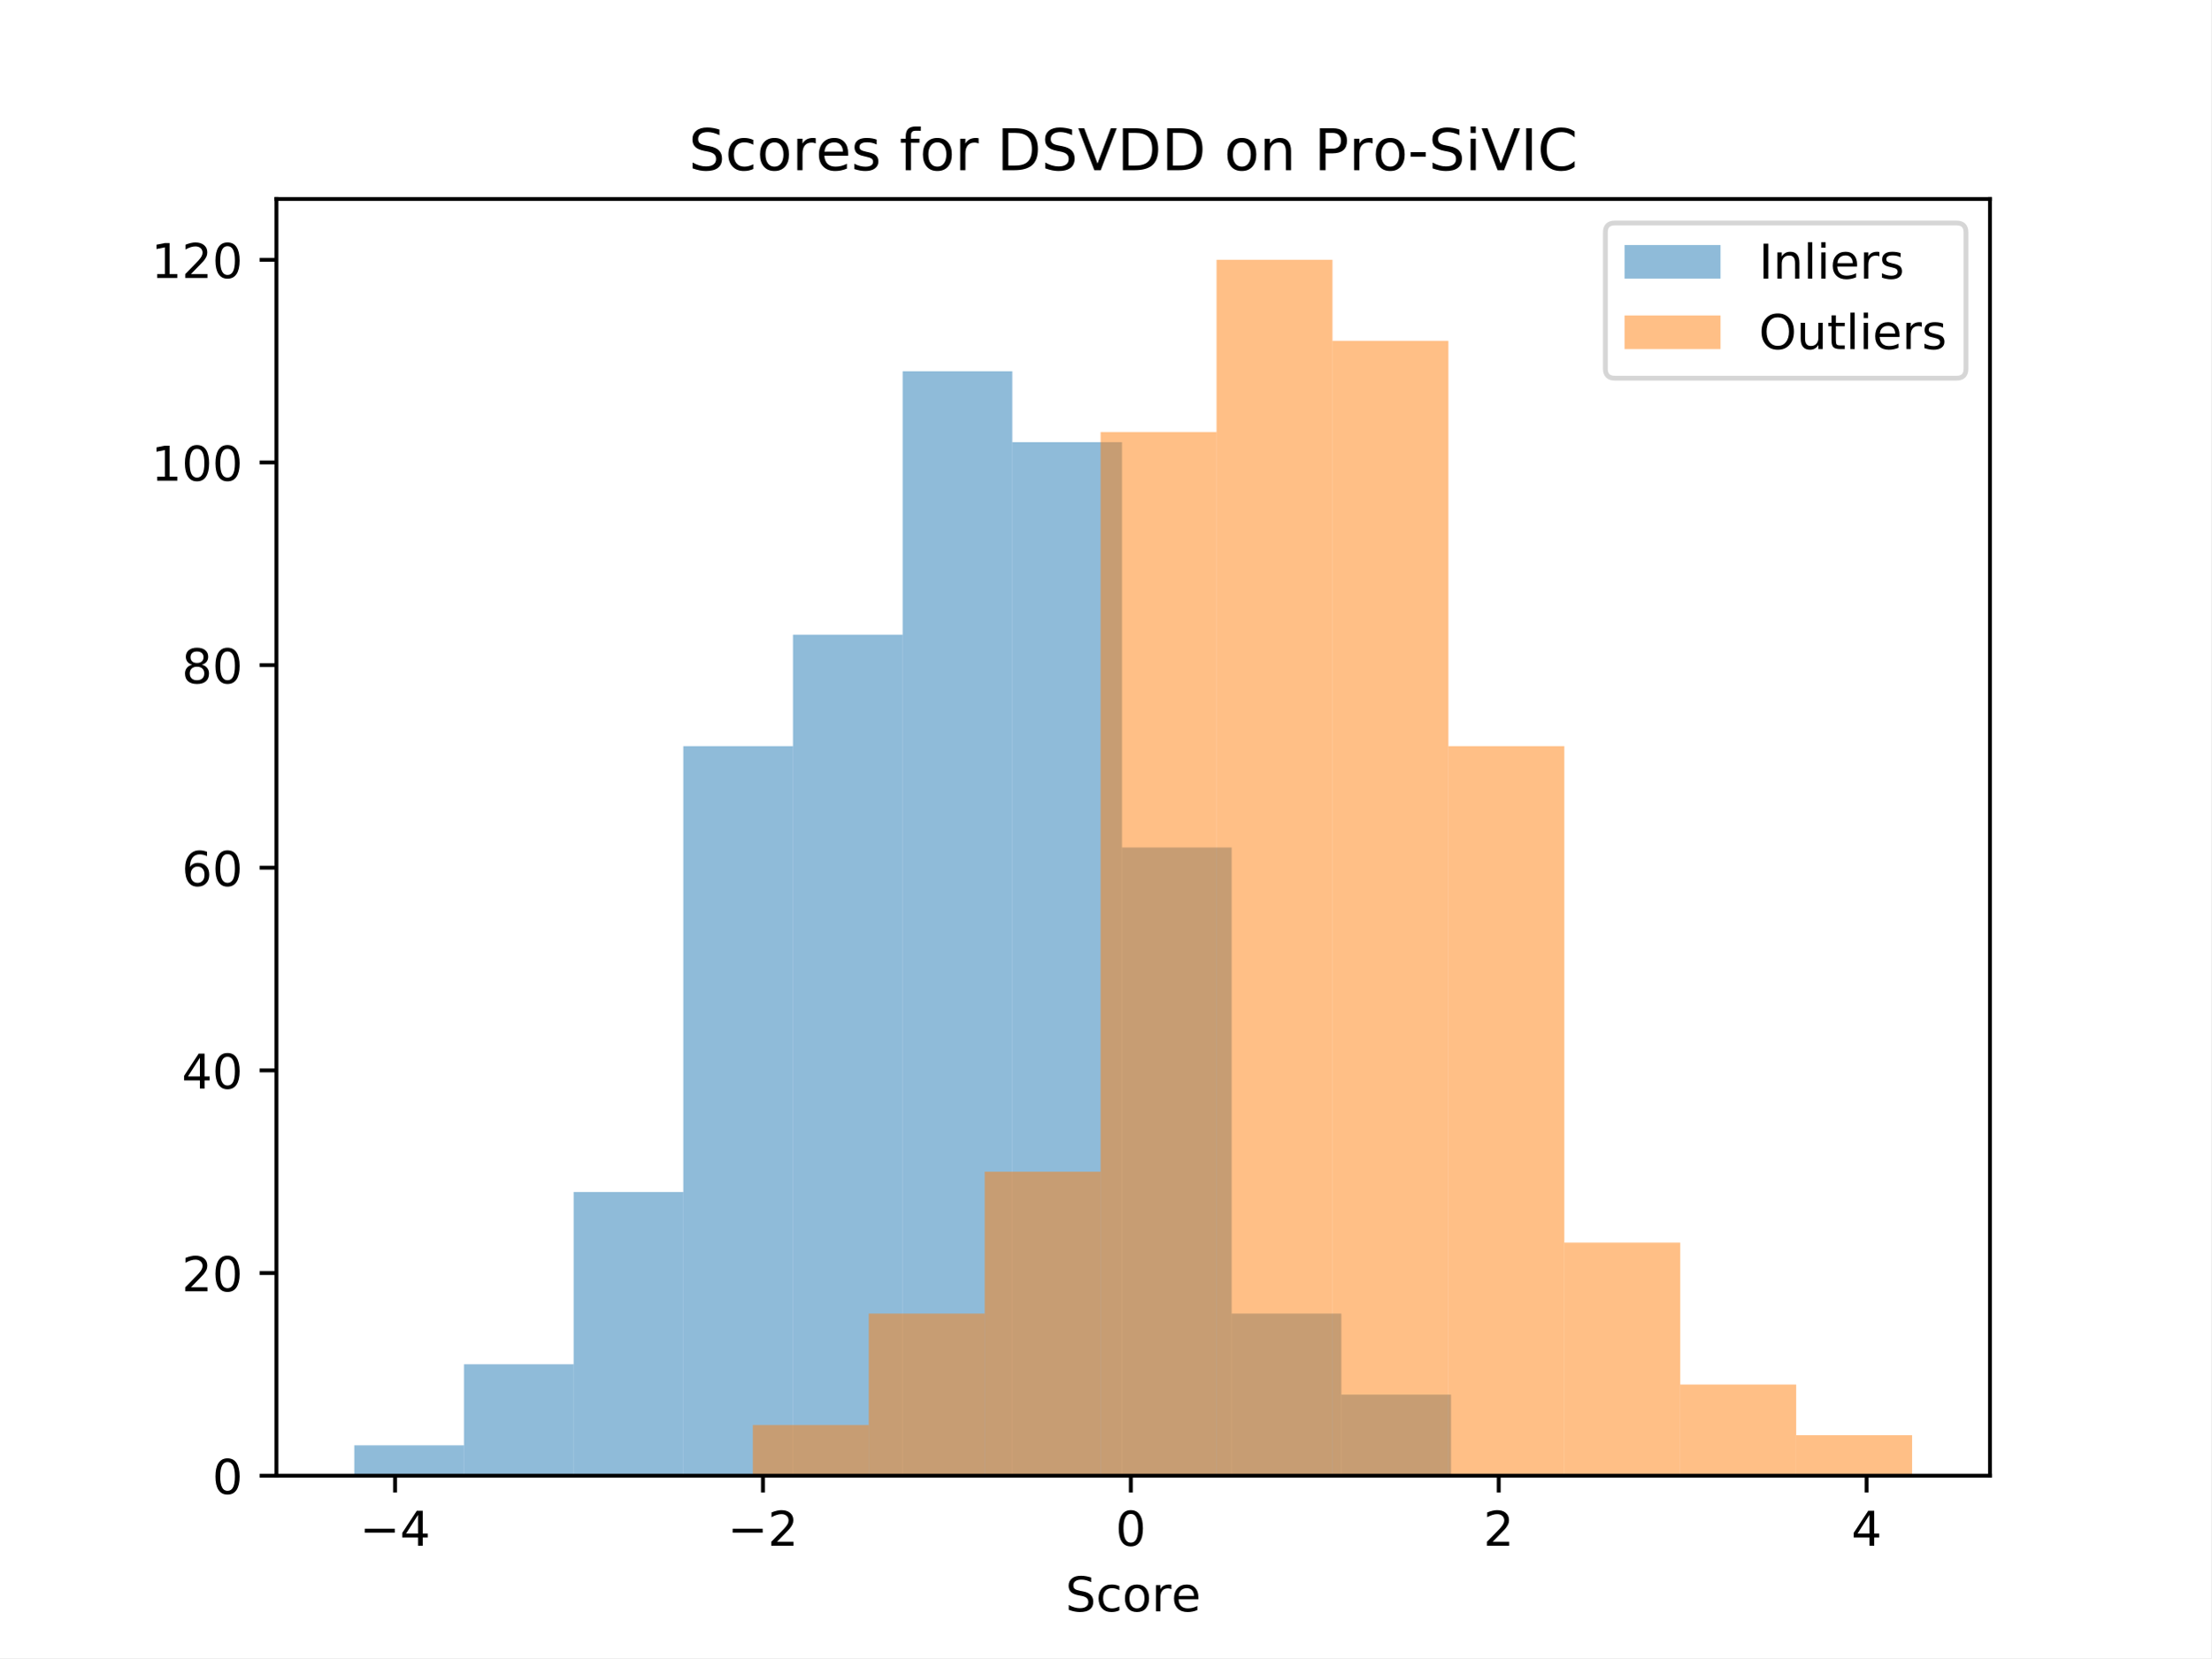
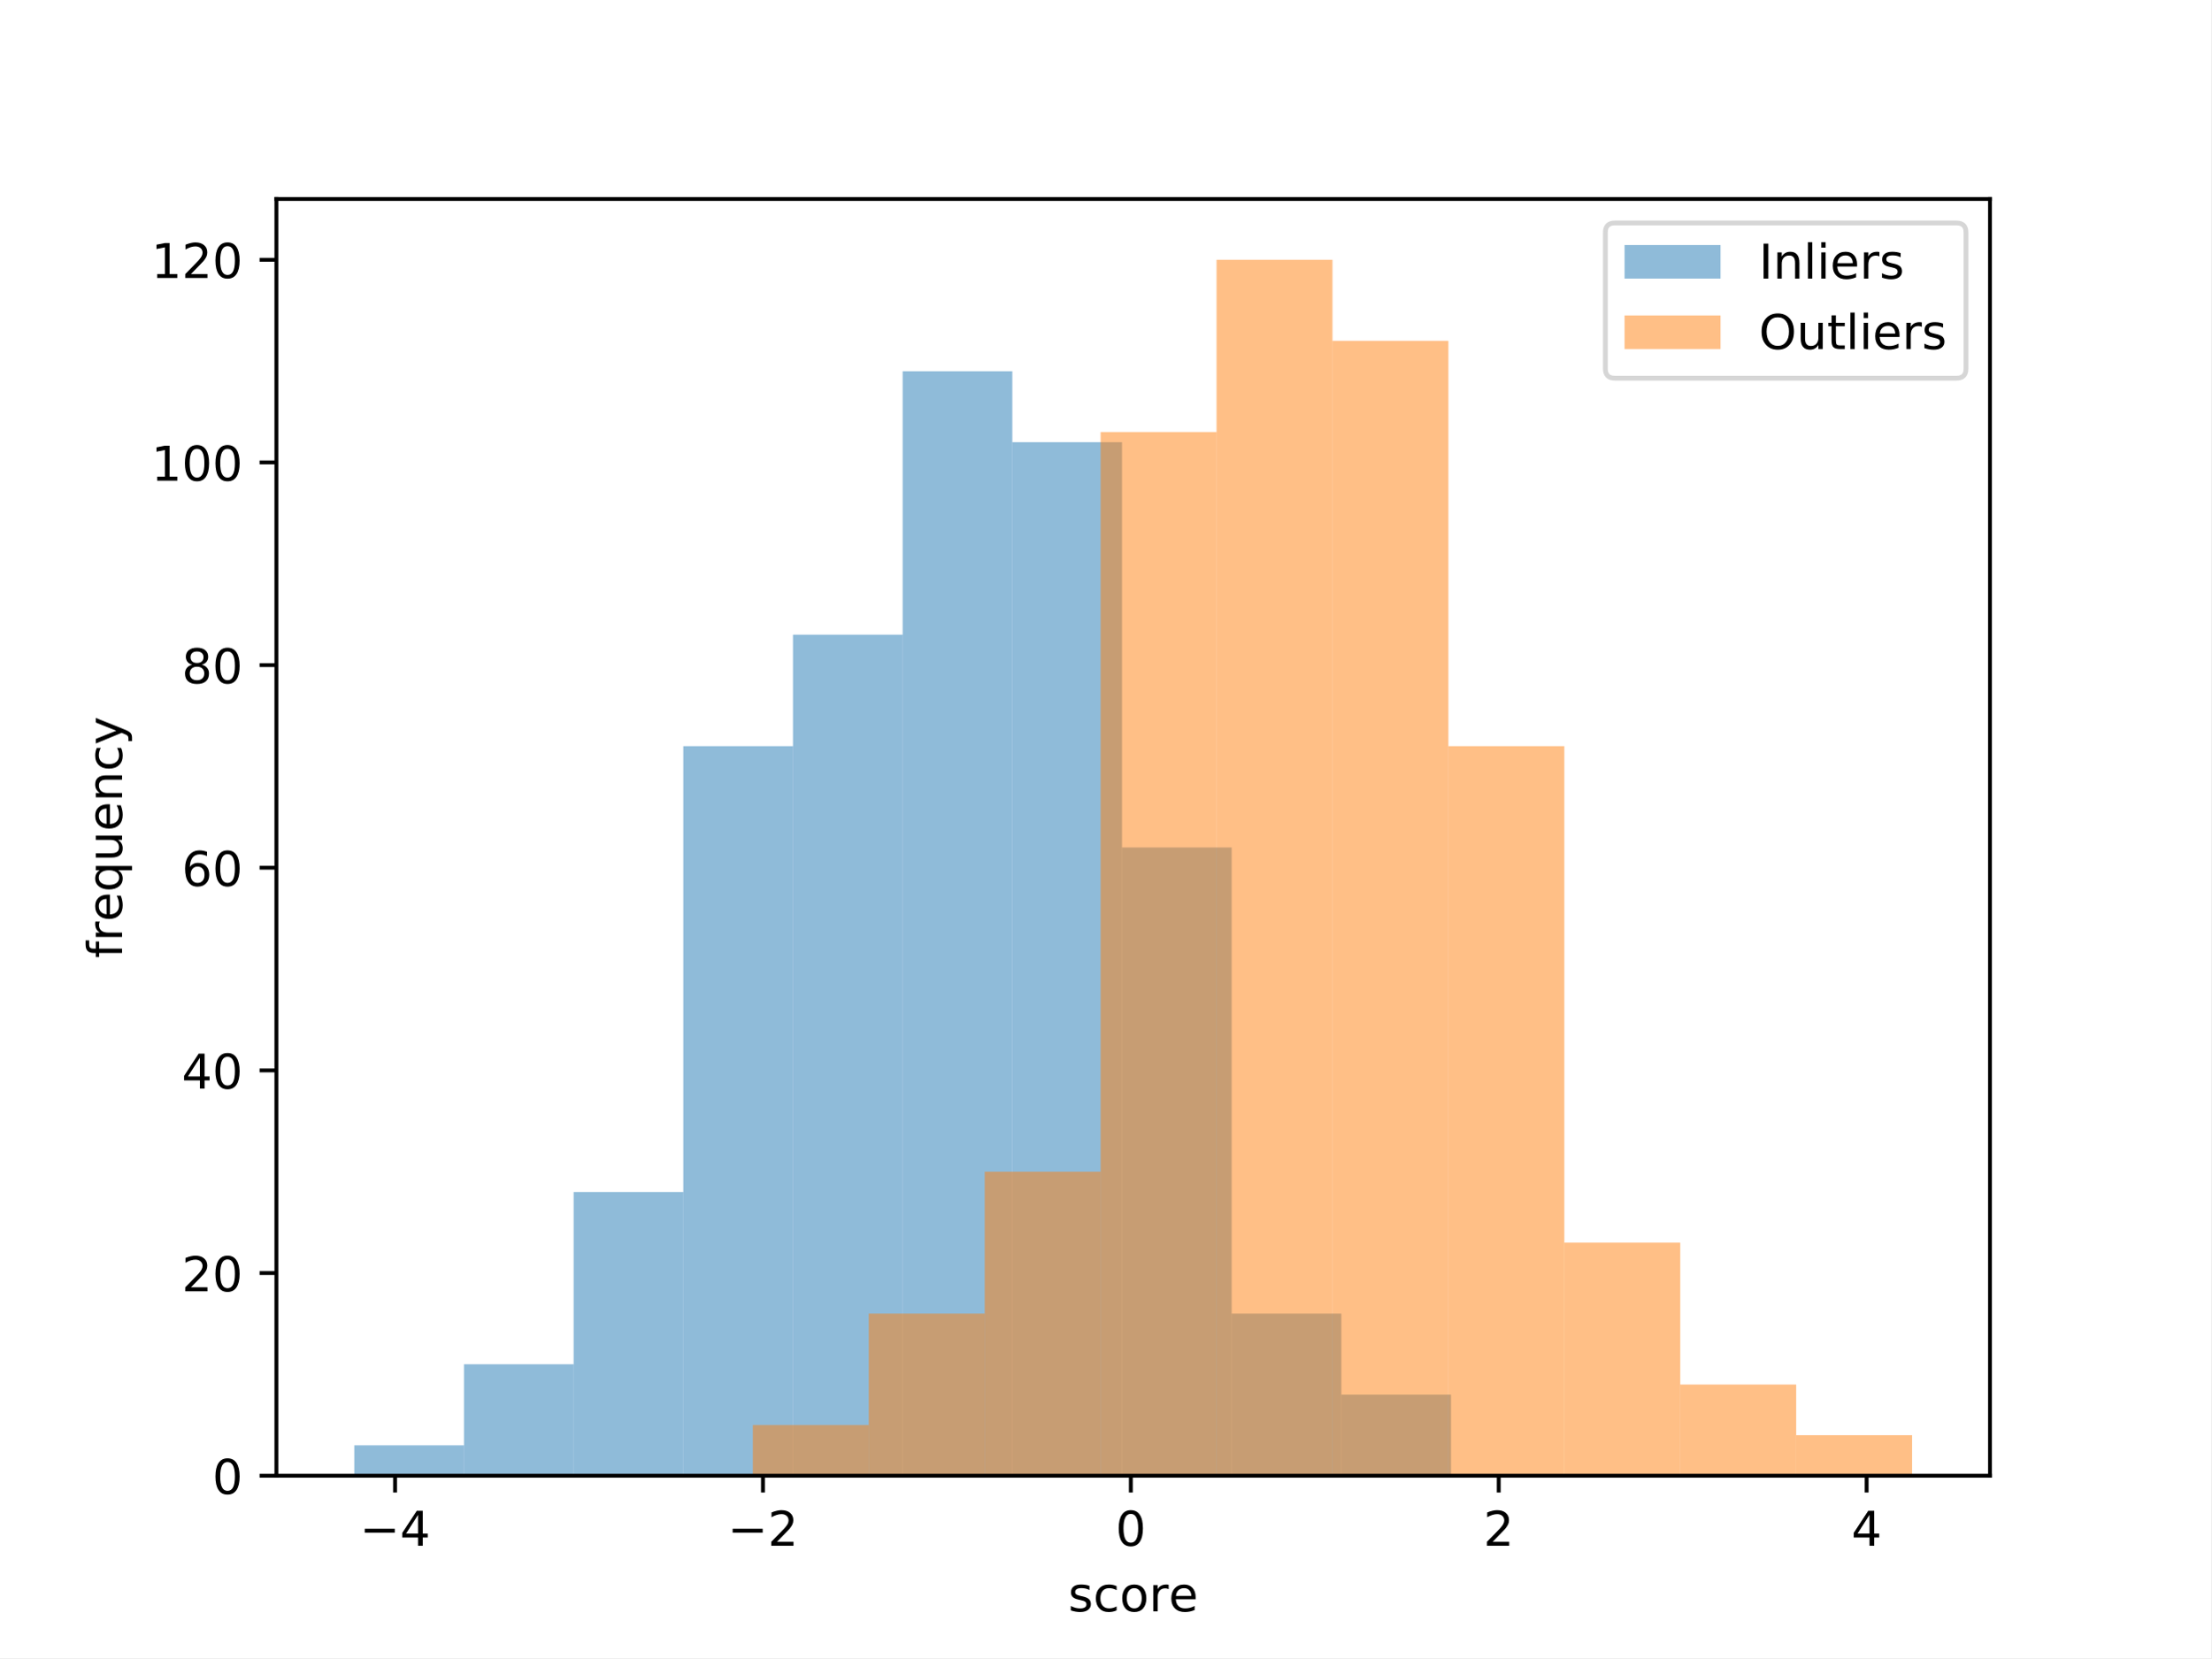
<svg xmlns="http://www.w3.org/2000/svg" xmlns:xlink="http://www.w3.org/1999/xlink" height="345.6pt" version="1.1" viewBox="0 0 460.8 345.6" width="460.8pt">
  <defs>
    <style type="text/css">
*{stroke-linecap:butt;stroke-linejoin:round;}
  </style>
  </defs>
  <g id="figure_1">
    <g id="patch_1">
      <path d="M 0 345.6  L 460.8 345.6  L 460.8 0  L 0 0  z " style="fill:#ffffff;" />
    </g>
    <g id="axes_1">
      <g id="patch_2">
        <path d="M 57.6 307.584  L 414.72 307.584  L 414.72 41.472  L 57.6 41.472  z " style="fill:#ffffff;" />
      </g>
      <g id="patch_3">
-         <path clip-path="url(#p54e4a50e4a)" d="M 73.833 307.584  L 96.689 307.584  L 96.689 301.248  L 73.833 301.248  z " style="fill:#1f77b4;opacity:0.5;" />
+         <path clip-path="url(#p3fad2bbccf)" d="M 73.833 307.584  L 96.689 307.584  L 96.689 301.248  L 73.833 301.248  z " style="fill:#1f77b4;opacity:0.5;" />
      </g>
      <g id="patch_4">
-         <path clip-path="url(#p54e4a50e4a)" d="M 96.689 307.584  L 119.545 307.584  L 119.545 284.352  L 96.689 284.352  z " style="fill:#1f77b4;opacity:0.5;" />
+         <path clip-path="url(#p3fad2bbccf)" d="M 96.689 307.584  L 119.545 307.584  L 119.545 284.352  L 96.689 284.352  z " style="fill:#1f77b4;opacity:0.5;" />
      </g>
      <g id="patch_5">
-         <path clip-path="url(#p54e4a50e4a)" d="M 119.545 307.584  L 142.402 307.584  L 142.402 248.448  L 119.545 248.448  z " style="fill:#1f77b4;opacity:0.5;" />
+         <path clip-path="url(#p3fad2bbccf)" d="M 119.545 307.584  L 142.402 307.584  L 142.402 248.448  L 119.545 248.448  z " style="fill:#1f77b4;opacity:0.5;" />
      </g>
      <g id="patch_6">
-         <path clip-path="url(#p54e4a50e4a)" d="M 142.402 307.584  L 165.258 307.584  L 165.258 155.52  L 142.402 155.52  z " style="fill:#1f77b4;opacity:0.5;" />
+         <path clip-path="url(#p3fad2bbccf)" d="M 142.402 307.584  L 165.258 307.584  L 165.258 155.52  L 142.402 155.52  z " style="fill:#1f77b4;opacity:0.5;" />
      </g>
      <g id="patch_7">
-         <path clip-path="url(#p54e4a50e4a)" d="M 165.258 307.584  L 188.114 307.584  L 188.114 132.288  L 165.258 132.288  z " style="fill:#1f77b4;opacity:0.5;" />
+         <path clip-path="url(#p3fad2bbccf)" d="M 165.258 307.584  L 188.114 307.584  L 188.114 132.288  L 165.258 132.288  z " style="fill:#1f77b4;opacity:0.5;" />
      </g>
      <g id="patch_8">
-         <path clip-path="url(#p54e4a50e4a)" d="M 188.114 307.584  L 210.97 307.584  L 210.97 77.376  L 188.114 77.376  z " style="fill:#1f77b4;opacity:0.5;" />
+         <path clip-path="url(#p3fad2bbccf)" d="M 188.114 307.584  L 210.97 307.584  L 210.97 77.376  L 188.114 77.376  z " style="fill:#1f77b4;opacity:0.5;" />
      </g>
      <g id="patch_9">
-         <path clip-path="url(#p54e4a50e4a)" d="M 210.97 307.584  L 233.827 307.584  L 233.827 92.16  L 210.97 92.16  z " style="fill:#1f77b4;opacity:0.5;" />
+         <path clip-path="url(#p3fad2bbccf)" d="M 210.97 307.584  L 233.827 307.584  L 233.827 92.16  L 210.97 92.16  z " style="fill:#1f77b4;opacity:0.5;" />
      </g>
      <g id="patch_10">
-         <path clip-path="url(#p54e4a50e4a)" d="M 233.827 307.584  L 256.683 307.584  L 256.683 176.64  L 233.827 176.64  z " style="fill:#1f77b4;opacity:0.5;" />
+         <path clip-path="url(#p3fad2bbccf)" d="M 233.827 307.584  L 256.683 307.584  L 256.683 176.64  L 233.827 176.64  z " style="fill:#1f77b4;opacity:0.5;" />
      </g>
      <g id="patch_11">
-         <path clip-path="url(#p54e4a50e4a)" d="M 256.683 307.584  L 279.539 307.584  L 279.539 273.792  L 256.683 273.792  z " style="fill:#1f77b4;opacity:0.5;" />
+         <path clip-path="url(#p3fad2bbccf)" d="M 256.683 307.584  L 279.539 307.584  L 279.539 273.792  L 256.683 273.792  z " style="fill:#1f77b4;opacity:0.5;" />
      </g>
      <g id="patch_12">
-         <path clip-path="url(#p54e4a50e4a)" d="M 279.539 307.584  L 302.396 307.584  L 302.396 290.688  L 279.539 290.688  z " style="fill:#1f77b4;opacity:0.5;" />
+         <path clip-path="url(#p3fad2bbccf)" d="M 279.539 307.584  L 302.396 307.584  L 302.396 290.688  L 279.539 290.688  z " style="fill:#1f77b4;opacity:0.5;" />
      </g>
      <g id="patch_13">
-         <path clip-path="url(#p54e4a50e4a)" d="M 156.892 307.584  L 181.051 307.584  L 181.051 297.024  L 156.892 297.024  z " style="fill:#ff7f0e;opacity:0.5;" />
+         <path clip-path="url(#p3fad2bbccf)" d="M 156.892 307.584  L 181.051 307.584  L 181.051 297.024  L 156.892 297.024  z " style="fill:#ff7f0e;opacity:0.5;" />
      </g>
      <g id="patch_14">
-         <path clip-path="url(#p54e4a50e4a)" d="M 181.051 307.584  L 205.211 307.584  L 205.211 273.792  L 181.051 273.792  z " style="fill:#ff7f0e;opacity:0.5;" />
+         <path clip-path="url(#p3fad2bbccf)" d="M 181.051 307.584  L 205.211 307.584  L 205.211 273.792  L 181.051 273.792  z " style="fill:#ff7f0e;opacity:0.5;" />
      </g>
      <g id="patch_15">
-         <path clip-path="url(#p54e4a50e4a)" d="M 205.211 307.584  L 229.371 307.584  L 229.371 244.224  L 205.211 244.224  z " style="fill:#ff7f0e;opacity:0.5;" />
+         <path clip-path="url(#p3fad2bbccf)" d="M 205.211 307.584  L 229.371 307.584  L 229.371 244.224  L 205.211 244.224  z " style="fill:#ff7f0e;opacity:0.5;" />
      </g>
      <g id="patch_16">
-         <path clip-path="url(#p54e4a50e4a)" d="M 229.371 307.584  L 253.53 307.584  L 253.53 90.048  L 229.371 90.048  z " style="fill:#ff7f0e;opacity:0.5;" />
+         <path clip-path="url(#p3fad2bbccf)" d="M 229.371 307.584  L 253.53 307.584  L 253.53 90.048  L 229.371 90.048  z " style="fill:#ff7f0e;opacity:0.5;" />
      </g>
      <g id="patch_17">
-         <path clip-path="url(#p54e4a50e4a)" d="M 253.53 307.584  L 277.69 307.584  L 277.69 54.144  L 253.53 54.144  z " style="fill:#ff7f0e;opacity:0.5;" />
+         <path clip-path="url(#p3fad2bbccf)" d="M 253.53 307.584  L 277.69 307.584  L 277.69 54.144  L 253.53 54.144  z " style="fill:#ff7f0e;opacity:0.5;" />
      </g>
      <g id="patch_18">
-         <path clip-path="url(#p54e4a50e4a)" d="M 277.69 307.584  L 301.849 307.584  L 301.849 71.04  L 277.69 71.04  z " style="fill:#ff7f0e;opacity:0.5;" />
+         <path clip-path="url(#p3fad2bbccf)" d="M 277.69 307.584  L 301.849 307.584  L 301.849 71.04  L 277.69 71.04  z " style="fill:#ff7f0e;opacity:0.5;" />
      </g>
      <g id="patch_19">
-         <path clip-path="url(#p54e4a50e4a)" d="M 301.849 307.584  L 326.009 307.584  L 326.009 155.52  L 301.849 155.52  z " style="fill:#ff7f0e;opacity:0.5;" />
+         <path clip-path="url(#p3fad2bbccf)" d="M 301.849 307.584  L 326.009 307.584  L 326.009 155.52  L 301.849 155.52  z " style="fill:#ff7f0e;opacity:0.5;" />
      </g>
      <g id="patch_20">
-         <path clip-path="url(#p54e4a50e4a)" d="M 326.009 307.584  L 350.168 307.584  L 350.168 259.008  L 326.009 259.008  z " style="fill:#ff7f0e;opacity:0.5;" />
+         <path clip-path="url(#p3fad2bbccf)" d="M 326.009 307.584  L 350.168 307.584  L 350.168 259.008  L 326.009 259.008  z " style="fill:#ff7f0e;opacity:0.5;" />
      </g>
      <g id="patch_21">
-         <path clip-path="url(#p54e4a50e4a)" d="M 350.168 307.584  L 374.328 307.584  L 374.328 288.576  L 350.168 288.576  z " style="fill:#ff7f0e;opacity:0.5;" />
+         <path clip-path="url(#p3fad2bbccf)" d="M 350.168 307.584  L 374.328 307.584  L 374.328 288.576  L 350.168 288.576  z " style="fill:#ff7f0e;opacity:0.5;" />
      </g>
      <g id="patch_22">
-         <path clip-path="url(#p54e4a50e4a)" d="M 374.328 307.584  L 398.487 307.584  L 398.487 299.136  L 374.328 299.136  z " style="fill:#ff7f0e;opacity:0.5;" />
+         <path clip-path="url(#p3fad2bbccf)" d="M 374.328 307.584  L 398.487 307.584  L 398.487 299.136  L 374.328 299.136  z " style="fill:#ff7f0e;opacity:0.5;" />
      </g>
      <g id="matplotlib.axis_1">
        <g id="xtick_1">
          <g id="line2d_1">
            <defs>
-               <path d="M 0 0  L 0 3.5  " id="m1f28d5bdba" style="stroke:#000000;stroke-width:0.8;" />
-             </defs>
-             <g>
-               <use style="stroke:#000000;stroke-width:0.8;" x="82.326" xlink:href="#m1f28d5bdba" y="307.584" />
+               <path d="M 0 0  L 0 3.5  " id="mda1d6df155" style="stroke:#000000;stroke-width:0.8;" />
+             </defs>
+             <g>
+               <use style="stroke:#000000;stroke-width:0.8;" x="82.326" xlink:href="#mda1d6df155" y="307.584" />
            </g>
          </g>
          <g id="text_1">
            <defs>
              <path d="M 10.594 35.5  L 73.188 35.5  L 73.188 27.203  L 10.594 27.203  z " id="DejaVuSans-2212" />
              <path d="M 37.797 64.312  L 12.891 25.391  L 37.797 25.391  z M 35.203 72.906  L 47.609 72.906  L 47.609 25.391  L 58.016 25.391  L 58.016 17.188  L 47.609 17.188  L 47.609 0  L 37.797 0  L 37.797 17.188  L 4.891 17.188  L 4.891 26.703  z " id="DejaVuSans-34" />
            </defs>
            <g transform="translate(74.95489 322.1824)scale(0.1 -0.1)">
              <use xlink:href="#DejaVuSans-2212" />
              <use x="83.789" xlink:href="#DejaVuSans-34" />
            </g>
          </g>
        </g>
        <g id="xtick_2">
          <g id="line2d_2">
            <g>
-               <use style="stroke:#000000;stroke-width:0.8;" x="158.997" xlink:href="#m1f28d5bdba" y="307.584" />
+               <use style="stroke:#000000;stroke-width:0.8;" x="158.997" xlink:href="#mda1d6df155" y="307.584" />
            </g>
          </g>
          <g id="text_2">
            <defs>
              <path d="M 19.188 8.297  L 53.609 8.297  L 53.609 0  L 7.328 0  L 7.328 8.297  Q 12.938 14.109 22.625 23.891  Q 32.328 33.688 34.812 36.531  Q 39.547 41.844 41.422 45.531  Q 43.312 49.219 43.312 52.781  Q 43.312 58.594 39.234 62.25  Q 35.156 65.922 28.609 65.922  Q 23.969 65.922 18.812 64.312  Q 13.672 62.703 7.812 59.422  L 7.812 69.391  Q 13.766 71.781 18.938 73  Q 24.125 74.219 28.422 74.219  Q 39.75 74.219 46.484 68.547  Q 53.219 62.891 53.219 53.422  Q 53.219 48.922 51.531 44.891  Q 49.859 40.875 45.406 35.406  Q 44.188 33.984 37.641 27.219  Q 31.109 20.453 19.188 8.297  z " id="DejaVuSans-32" />
            </defs>
            <g transform="translate(151.6262 322.1824)scale(0.1 -0.1)">
              <use xlink:href="#DejaVuSans-2212" />
              <use x="83.789" xlink:href="#DejaVuSans-32" />
            </g>
          </g>
        </g>
        <g id="xtick_3">
          <g id="line2d_3">
            <g>
-               <use style="stroke:#000000;stroke-width:0.8;" x="235.669" xlink:href="#m1f28d5bdba" y="307.584" />
+               <use style="stroke:#000000;stroke-width:0.8;" x="235.669" xlink:href="#mda1d6df155" y="307.584" />
            </g>
          </g>
          <g id="text_3">
            <defs>
              <path d="M 31.781 66.406  Q 24.172 66.406 20.328 58.906  Q 16.5 51.422 16.5 36.375  Q 16.5 21.391 20.328 13.891  Q 24.172 6.391 31.781 6.391  Q 39.453 6.391 43.281 13.891  Q 47.125 21.391 47.125 36.375  Q 47.125 51.422 43.281 58.906  Q 39.453 66.406 31.781 66.406  z M 31.781 74.219  Q 44.047 74.219 50.516 64.516  Q 56.984 54.828 56.984 36.375  Q 56.984 17.969 50.516 8.266  Q 44.047 -1.422 31.781 -1.422  Q 19.531 -1.422 13.062 8.266  Q 6.594 17.969 6.594 36.375  Q 6.594 54.828 13.062 64.516  Q 19.531 74.219 31.781 74.219  z " id="DejaVuSans-30" />
            </defs>
            <g transform="translate(232.4874 322.1824)scale(0.1 -0.1)">
              <use xlink:href="#DejaVuSans-30" />
            </g>
          </g>
        </g>
        <g id="xtick_4">
          <g id="line2d_4">
            <g>
-               <use style="stroke:#000000;stroke-width:0.8;" x="312.34" xlink:href="#m1f28d5bdba" y="307.584" />
+               <use style="stroke:#000000;stroke-width:0.8;" x="312.34" xlink:href="#mda1d6df155" y="307.584" />
            </g>
          </g>
          <g id="text_4">
            <g transform="translate(309.1588 322.1824)scale(0.1 -0.1)">
              <use xlink:href="#DejaVuSans-32" />
            </g>
          </g>
        </g>
        <g id="xtick_5">
          <g id="line2d_5">
            <g>
-               <use style="stroke:#000000;stroke-width:0.8;" x="389.011" xlink:href="#m1f28d5bdba" y="307.584" />
+               <use style="stroke:#000000;stroke-width:0.8;" x="389.011" xlink:href="#mda1d6df155" y="307.584" />
            </g>
          </g>
          <g id="text_5">
            <g transform="translate(385.8301 322.1824)scale(0.1 -0.1)">
              <use xlink:href="#DejaVuSans-34" />
            </g>
          </g>
        </g>
        <g id="text_6">
          <defs>
-             <path d="M 53.516 70.516  L 53.516 60.891  Q 47.906 63.578 42.922 64.891  Q 37.938 66.219 33.297 66.219  Q 25.25 66.219 20.875 63.094  Q 16.5 59.969 16.5 54.203  Q 16.5 49.359 19.406 46.891  Q 22.312 44.438 30.422 42.922  L 36.375 41.703  Q 47.406 39.594 52.656 34.297  Q 57.906 29 57.906 20.125  Q 57.906 9.516 50.797 4.047  Q 43.703 -1.422 29.984 -1.422  Q 24.812 -1.422 18.969 -0.25  Q 13.141 0.922 6.891 3.219  L 6.891 13.375  Q 12.891 10.016 18.656 8.297  Q 24.422 6.594 29.984 6.594  Q 38.422 6.594 43.016 9.906  Q 47.609 13.234 47.609 19.391  Q 47.609 24.75 44.312 27.781  Q 41.016 30.812 33.5 32.328  L 27.484 33.5  Q 16.453 35.688 11.516 40.375  Q 6.594 45.062 6.594 53.422  Q 6.594 63.094 13.406 68.656  Q 20.219 74.219 32.172 74.219  Q 37.312 74.219 42.625 73.281  Q 47.953 72.359 53.516 70.516  z " id="DejaVuSans-53" />
+             <path d="M 44.281 53.078  L 44.281 44.578  Q 40.484 46.531 36.375 47.5  Q 32.281 48.484 27.875 48.484  Q 21.188 48.484 17.844 46.438  Q 14.5 44.391 14.5 40.281  Q 14.5 37.156 16.891 35.375  Q 19.281 33.594 26.516 31.984  L 29.594 31.297  Q 39.156 29.25 43.188 25.516  Q 47.219 21.781 47.219 15.094  Q 47.219 7.469 41.188 3.016  Q 35.156 -1.422 24.609 -1.422  Q 20.219 -1.422 15.453 -0.562  Q 10.688 0.297 5.422 2  L 5.422 11.281  Q 10.406 8.688 15.234 7.391  Q 20.062 6.109 24.812 6.109  Q 31.156 6.109 34.562 8.281  Q 37.984 10.453 37.984 14.406  Q 37.984 18.062 35.516 20.016  Q 33.062 21.969 24.703 23.781  L 21.578 24.516  Q 13.234 26.266 9.516 29.906  Q 5.812 33.547 5.812 39.891  Q 5.812 47.609 11.281 51.797  Q 16.75 56 26.812 56  Q 31.781 56 36.172 55.266  Q 40.578 54.547 44.281 53.078  z " id="DejaVuSans-73" />
            <path d="M 48.781 52.594  L 48.781 44.188  Q 44.969 46.297 41.141 47.344  Q 37.312 48.391 33.406 48.391  Q 24.656 48.391 19.812 42.844  Q 14.984 37.312 14.984 27.297  Q 14.984 17.281 19.812 11.734  Q 24.656 6.203 33.406 6.203  Q 37.312 6.203 41.141 7.25  Q 44.969 8.297 48.781 10.406  L 48.781 2.094  Q 45.016 0.344 40.984 -0.531  Q 36.969 -1.422 32.422 -1.422  Q 20.062 -1.422 12.781 6.344  Q 5.516 14.109 5.516 27.297  Q 5.516 40.672 12.859 48.328  Q 20.219 56 33.016 56  Q 37.156 56 41.109 55.141  Q 45.062 54.297 48.781 52.594  z " id="DejaVuSans-63" />
            <path d="M 30.609 48.391  Q 23.391 48.391 19.188 42.75  Q 14.984 37.109 14.984 27.297  Q 14.984 17.484 19.156 11.844  Q 23.344 6.203 30.609 6.203  Q 37.797 6.203 41.984 11.859  Q 46.188 17.531 46.188 27.297  Q 46.188 37.016 41.984 42.703  Q 37.797 48.391 30.609 48.391  z M 30.609 56  Q 42.328 56 49.016 48.375  Q 55.719 40.766 55.719 27.297  Q 55.719 13.875 49.016 6.219  Q 42.328 -1.422 30.609 -1.422  Q 18.844 -1.422 12.172 6.219  Q 5.516 13.875 5.516 27.297  Q 5.516 40.766 12.172 48.375  Q 18.844 56 30.609 56  z " id="DejaVuSans-6f" />
            <path d="M 41.109 46.297  Q 39.594 47.172 37.812 47.578  Q 36.031 48 33.891 48  Q 26.266 48 22.188 43.047  Q 18.109 38.094 18.109 28.812  L 18.109 0  L 9.078 0  L 9.078 54.688  L 18.109 54.688  L 18.109 46.188  Q 20.953 51.172 25.484 53.578  Q 30.031 56 36.531 56  Q 37.453 56 38.578 55.875  Q 39.703 55.766 41.062 55.516  z " id="DejaVuSans-72" />
            <path d="M 56.203 29.594  L 56.203 25.203  L 14.891 25.203  Q 15.484 15.922 20.484 11.062  Q 25.484 6.203 34.422 6.203  Q 39.594 6.203 44.453 7.469  Q 49.312 8.734 54.109 11.281  L 54.109 2.781  Q 49.266 0.734 44.188 -0.344  Q 39.109 -1.422 33.891 -1.422  Q 20.797 -1.422 13.156 6.188  Q 5.516 13.812 5.516 26.812  Q 5.516 40.234 12.766 48.109  Q 20.016 56 32.328 56  Q 43.359 56 49.781 48.891  Q 56.203 41.797 56.203 29.594  z M 47.219 32.234  Q 47.125 39.594 43.094 43.984  Q 39.062 48.391 32.422 48.391  Q 24.906 48.391 20.391 44.141  Q 15.875 39.891 15.188 32.172  z " id="DejaVuSans-65" />
          </defs>
-           <g transform="translate(222.0467 335.8606)scale(0.1 -0.1)">
-             <use xlink:href="#DejaVuSans-53" />
-             <use x="63.477" xlink:href="#DejaVuSans-63" />
-             <use x="118.457" xlink:href="#DejaVuSans-6f" />
-             <use x="179.639" xlink:href="#DejaVuSans-72" />
-             <use x="220.721" xlink:href="#DejaVuSans-65" />
+           <g transform="translate(222.6163 335.8606)scale(0.1 -0.1)">
+             <use xlink:href="#DejaVuSans-73" />
+             <use x="52.1" xlink:href="#DejaVuSans-63" />
+             <use x="107.08" xlink:href="#DejaVuSans-6f" />
+             <use x="168.262" xlink:href="#DejaVuSans-72" />
+             <use x="209.344" xlink:href="#DejaVuSans-65" />
          </g>
        </g>
      </g>
      <g id="matplotlib.axis_2">
        <g id="ytick_1">
          <g id="line2d_6">
            <defs>
-               <path d="M 0 0  L -3.5 0  " id="m649b6d5573" style="stroke:#000000;stroke-width:0.8;" />
-             </defs>
-             <g>
-               <use style="stroke:#000000;stroke-width:0.8;" x="57.6" xlink:href="#m649b6d5573" y="307.584" />
+               <path d="M 0 0  L -3.5 0  " id="m3fa7730590" style="stroke:#000000;stroke-width:0.8;" />
+             </defs>
+             <g>
+               <use style="stroke:#000000;stroke-width:0.8;" x="57.6" xlink:href="#m3fa7730590" y="307.584" />
            </g>
          </g>
          <g id="text_7">
            <g transform="translate(44.2375 311.3832)scale(0.1 -0.1)">
              <use xlink:href="#DejaVuSans-30" />
            </g>
          </g>
        </g>
        <g id="ytick_2">
          <g id="line2d_7">
            <g>
-               <use style="stroke:#000000;stroke-width:0.8;" x="57.6" xlink:href="#m649b6d5573" y="265.344" />
+               <use style="stroke:#000000;stroke-width:0.8;" x="57.6" xlink:href="#m3fa7730590" y="265.344" />
            </g>
          </g>
          <g id="text_8">
            <g transform="translate(37.875 269.1432)scale(0.1 -0.1)">
              <use xlink:href="#DejaVuSans-32" />
              <use x="63.623" xlink:href="#DejaVuSans-30" />
            </g>
          </g>
        </g>
        <g id="ytick_3">
          <g id="line2d_8">
            <g>
-               <use style="stroke:#000000;stroke-width:0.8;" x="57.6" xlink:href="#m649b6d5573" y="223.104" />
+               <use style="stroke:#000000;stroke-width:0.8;" x="57.6" xlink:href="#m3fa7730590" y="223.104" />
            </g>
          </g>
          <g id="text_9">
            <g transform="translate(37.875 226.9032)scale(0.1 -0.1)">
              <use xlink:href="#DejaVuSans-34" />
              <use x="63.623" xlink:href="#DejaVuSans-30" />
            </g>
          </g>
        </g>
        <g id="ytick_4">
          <g id="line2d_9">
            <g>
-               <use style="stroke:#000000;stroke-width:0.8;" x="57.6" xlink:href="#m649b6d5573" y="180.864" />
+               <use style="stroke:#000000;stroke-width:0.8;" x="57.6" xlink:href="#m3fa7730590" y="180.864" />
            </g>
          </g>
          <g id="text_10">
            <defs>
              <path d="M 33.016 40.375  Q 26.375 40.375 22.484 35.828  Q 18.609 31.297 18.609 23.391  Q 18.609 15.531 22.484 10.953  Q 26.375 6.391 33.016 6.391  Q 39.656 6.391 43.531 10.953  Q 47.406 15.531 47.406 23.391  Q 47.406 31.297 43.531 35.828  Q 39.656 40.375 33.016 40.375  z M 52.594 71.297  L 52.594 62.312  Q 48.875 64.062 45.094 64.984  Q 41.312 65.922 37.594 65.922  Q 27.828 65.922 22.672 59.328  Q 17.531 52.734 16.797 39.406  Q 19.672 43.656 24.016 45.922  Q 28.375 48.188 33.594 48.188  Q 44.578 48.188 50.953 41.516  Q 57.328 34.859 57.328 23.391  Q 57.328 12.156 50.688 5.359  Q 44.047 -1.422 33.016 -1.422  Q 20.359 -1.422 13.672 8.266  Q 6.984 17.969 6.984 36.375  Q 6.984 53.656 15.188 63.938  Q 23.391 74.219 37.203 74.219  Q 40.922 74.219 44.703 73.484  Q 48.484 72.75 52.594 71.297  z " id="DejaVuSans-36" />
            </defs>
            <g transform="translate(37.875 184.6632)scale(0.1 -0.1)">
              <use xlink:href="#DejaVuSans-36" />
              <use x="63.623" xlink:href="#DejaVuSans-30" />
            </g>
          </g>
        </g>
        <g id="ytick_5">
          <g id="line2d_10">
            <g>
-               <use style="stroke:#000000;stroke-width:0.8;" x="57.6" xlink:href="#m649b6d5573" y="138.624" />
+               <use style="stroke:#000000;stroke-width:0.8;" x="57.6" xlink:href="#m3fa7730590" y="138.624" />
            </g>
          </g>
          <g id="text_11">
            <defs>
              <path d="M 31.781 34.625  Q 24.75 34.625 20.719 30.859  Q 16.703 27.094 16.703 20.516  Q 16.703 13.922 20.719 10.156  Q 24.75 6.391 31.781 6.391  Q 38.812 6.391 42.859 10.172  Q 46.922 13.969 46.922 20.516  Q 46.922 27.094 42.891 30.859  Q 38.875 34.625 31.781 34.625  z M 21.922 38.812  Q 15.578 40.375 12.031 44.719  Q 8.5 49.078 8.5 55.328  Q 8.5 64.062 14.719 69.141  Q 20.953 74.219 31.781 74.219  Q 42.672 74.219 48.875 69.141  Q 55.078 64.062 55.078 55.328  Q 55.078 49.078 51.531 44.719  Q 48 40.375 41.703 38.812  Q 48.828 37.156 52.797 32.312  Q 56.781 27.484 56.781 20.516  Q 56.781 9.906 50.312 4.234  Q 43.844 -1.422 31.781 -1.422  Q 19.734 -1.422 13.25 4.234  Q 6.781 9.906 6.781 20.516  Q 6.781 27.484 10.781 32.312  Q 14.797 37.156 21.922 38.812  z M 18.312 54.391  Q 18.312 48.734 21.844 45.562  Q 25.391 42.391 31.781 42.391  Q 38.141 42.391 41.719 45.562  Q 45.312 48.734 45.312 54.391  Q 45.312 60.062 41.719 63.234  Q 38.141 66.406 31.781 66.406  Q 25.391 66.406 21.844 63.234  Q 18.312 60.062 18.312 54.391  z " id="DejaVuSans-38" />
            </defs>
            <g transform="translate(37.875 142.4232)scale(0.1 -0.1)">
              <use xlink:href="#DejaVuSans-38" />
              <use x="63.623" xlink:href="#DejaVuSans-30" />
            </g>
          </g>
        </g>
        <g id="ytick_6">
          <g id="line2d_11">
            <g>
-               <use style="stroke:#000000;stroke-width:0.8;" x="57.6" xlink:href="#m649b6d5573" y="96.384" />
+               <use style="stroke:#000000;stroke-width:0.8;" x="57.6" xlink:href="#m3fa7730590" y="96.384" />
            </g>
          </g>
          <g id="text_12">
            <defs>
              <path d="M 12.406 8.297  L 28.516 8.297  L 28.516 63.922  L 10.984 60.406  L 10.984 69.391  L 28.422 72.906  L 38.281 72.906  L 38.281 8.297  L 54.391 8.297  L 54.391 0  L 12.406 0  z " id="DejaVuSans-31" />
            </defs>
            <g transform="translate(31.5125 100.1832)scale(0.1 -0.1)">
              <use xlink:href="#DejaVuSans-31" />
              <use x="63.623" xlink:href="#DejaVuSans-30" />
              <use x="127.246" xlink:href="#DejaVuSans-30" />
            </g>
          </g>
        </g>
        <g id="ytick_7">
          <g id="line2d_12">
            <g>
-               <use style="stroke:#000000;stroke-width:0.8;" x="57.6" xlink:href="#m649b6d5573" y="54.144" />
+               <use style="stroke:#000000;stroke-width:0.8;" x="57.6" xlink:href="#m3fa7730590" y="54.144" />
            </g>
          </g>
          <g id="text_13">
            <g transform="translate(31.5125 57.94322)scale(0.1 -0.1)">
              <use xlink:href="#DejaVuSans-31" />
              <use x="63.623" xlink:href="#DejaVuSans-32" />
              <use x="127.246" xlink:href="#DejaVuSans-30" />
            </g>
          </g>
        </g>
+         <g id="text_14">
+           <defs>
+             <path d="M 37.109 75.984  L 37.109 68.5  L 28.516 68.5  Q 23.688 68.5 21.797 66.547  Q 19.922 64.594 19.922 59.516  L 19.922 54.688  L 34.719 54.688  L 34.719 47.703  L 19.922 47.703  L 19.922 0  L 10.891 0  L 10.891 47.703  L 2.297 47.703  L 2.297 54.688  L 10.891 54.688  L 10.891 58.5  Q 10.891 67.625 15.141 71.797  Q 19.391 75.984 28.609 75.984  z " id="DejaVuSans-66" />
+             <path d="M 14.797 27.297  Q 14.797 17.391 18.875 11.75  Q 22.953 6.109 30.078 6.109  Q 37.203 6.109 41.297 11.75  Q 45.406 17.391 45.406 27.297  Q 45.406 37.203 41.297 42.844  Q 37.203 48.484 30.078 48.484  Q 22.953 48.484 18.875 42.844  Q 14.797 37.203 14.797 27.297  z M 45.406 8.203  Q 42.578 3.328 38.25 0.953  Q 33.938 -1.422 27.875 -1.422  Q 17.969 -1.422 11.734 6.484  Q 5.516 14.406 5.516 27.297  Q 5.516 40.188 11.734 48.094  Q 17.969 56 27.875 56  Q 33.938 56 38.25 53.625  Q 42.578 51.266 45.406 46.391  L 45.406 54.688  L 54.391 54.688  L 54.391 -20.797  L 45.406 -20.797  z " id="DejaVuSans-71" />
+             <path d="M 8.5 21.578  L 8.5 54.688  L 17.484 54.688  L 17.484 21.922  Q 17.484 14.156 20.5 10.266  Q 23.531 6.391 29.594 6.391  Q 36.859 6.391 41.078 11.031  Q 45.312 15.672 45.312 23.688  L 45.312 54.688  L 54.297 54.688  L 54.297 0  L 45.312 0  L 45.312 8.406  Q 42.047 3.422 37.719 1  Q 33.406 -1.422 27.688 -1.422  Q 18.266 -1.422 13.375 4.438  Q 8.5 10.297 8.5 21.578  z M 31.109 56  z " id="DejaVuSans-75" />
+             <path d="M 54.891 33.016  L 54.891 0  L 45.906 0  L 45.906 32.719  Q 45.906 40.484 42.875 44.328  Q 39.844 48.188 33.797 48.188  Q 26.516 48.188 22.312 43.547  Q 18.109 38.922 18.109 30.906  L 18.109 0  L 9.078 0  L 9.078 54.688  L 18.109 54.688  L 18.109 46.188  Q 21.344 51.125 25.703 53.562  Q 30.078 56 35.797 56  Q 45.219 56 50.047 50.172  Q 54.891 44.344 54.891 33.016  z " id="DejaVuSans-6e" />
+             <path d="M 32.172 -5.078  Q 28.375 -14.844 24.75 -17.812  Q 21.141 -20.797 15.094 -20.797  L 7.906 -20.797  L 7.906 -13.281  L 13.188 -13.281  Q 16.891 -13.281 18.938 -11.516  Q 21 -9.766 23.484 -3.219  L 25.094 0.875  L 2.984 54.688  L 12.5 54.688  L 29.594 11.922  L 46.688 54.688  L 56.203 54.688  z " id="DejaVuSans-79" />
+           </defs>
+           <g transform="translate(25.43281 199.7155)rotate(-90)scale(0.1 -0.1)">
+             <use xlink:href="#DejaVuSans-66" />
+             <use x="35.205" xlink:href="#DejaVuSans-72" />
+             <use x="76.287" xlink:href="#DejaVuSans-65" />
+             <use x="137.811" xlink:href="#DejaVuSans-71" />
+             <use x="201.287" xlink:href="#DejaVuSans-75" />
+             <use x="264.666" xlink:href="#DejaVuSans-65" />
+             <use x="326.189" xlink:href="#DejaVuSans-6e" />
+             <use x="389.568" xlink:href="#DejaVuSans-63" />
+             <use x="444.549" xlink:href="#DejaVuSans-79" />
+           </g>
+         </g>
      </g>
      <g id="patch_23">
        <path d="M 57.6 307.584  L 57.6 41.472  " style="fill:none;stroke:#000000;stroke-linecap:square;stroke-linejoin:miter;stroke-width:0.8;" />
      </g>
      <g id="patch_24">
        <path d="M 414.72 307.584  L 414.72 41.472  " style="fill:none;stroke:#000000;stroke-linecap:square;stroke-linejoin:miter;stroke-width:0.8;" />
      </g>
      <g id="patch_25">
        <path d="M 57.6 307.584  L 414.72 307.584  " style="fill:none;stroke:#000000;stroke-linecap:square;stroke-linejoin:miter;stroke-width:0.8;" />
      </g>
      <g id="patch_26">
        <path d="M 57.6 41.472  L 414.72 41.472  " style="fill:none;stroke:#000000;stroke-linecap:square;stroke-linejoin:miter;stroke-width:0.8;" />
-       </g>
-       <g id="text_14">
-         <defs>
-           <path d="M 44.281 53.078  L 44.281 44.578  Q 40.484 46.531 36.375 47.5  Q 32.281 48.484 27.875 48.484  Q 21.188 48.484 17.844 46.438  Q 14.5 44.391 14.5 40.281  Q 14.5 37.156 16.891 35.375  Q 19.281 33.594 26.516 31.984  L 29.594 31.297  Q 39.156 29.25 43.188 25.516  Q 47.219 21.781 47.219 15.094  Q 47.219 7.469 41.188 3.016  Q 35.156 -1.422 24.609 -1.422  Q 20.219 -1.422 15.453 -0.562  Q 10.688 0.297 5.422 2  L 5.422 11.281  Q 10.406 8.688 15.234 7.391  Q 20.062 6.109 24.812 6.109  Q 31.156 6.109 34.562 8.281  Q 37.984 10.453 37.984 14.406  Q 37.984 18.062 35.516 20.016  Q 33.062 21.969 24.703 23.781  L 21.578 24.516  Q 13.234 26.266 9.516 29.906  Q 5.812 33.547 5.812 39.891  Q 5.812 47.609 11.281 51.797  Q 16.75 56 26.812 56  Q 31.781 56 36.172 55.266  Q 40.578 54.547 44.281 53.078  z " id="DejaVuSans-73" />
-           <path id="DejaVuSans-20" />
-           <path d="M 37.109 75.984  L 37.109 68.5  L 28.516 68.5  Q 23.688 68.5 21.797 66.547  Q 19.922 64.594 19.922 59.516  L 19.922 54.688  L 34.719 54.688  L 34.719 47.703  L 19.922 47.703  L 19.922 0  L 10.891 0  L 10.891 47.703  L 2.297 47.703  L 2.297 54.688  L 10.891 54.688  L 10.891 58.5  Q 10.891 67.625 15.141 71.797  Q 19.391 75.984 28.609 75.984  z " id="DejaVuSans-66" />
-           <path d="M 19.672 64.797  L 19.672 8.109  L 31.594 8.109  Q 46.688 8.109 53.688 14.938  Q 60.688 21.781 60.688 36.531  Q 60.688 51.172 53.688 57.984  Q 46.688 64.797 31.594 64.797  z M 9.812 72.906  L 30.078 72.906  Q 51.266 72.906 61.172 64.094  Q 71.094 55.281 71.094 36.531  Q 71.094 17.672 61.125 8.828  Q 51.172 0 30.078 0  L 9.812 0  z " id="DejaVuSans-44" />
-           <path d="M 28.609 0  L 0.781 72.906  L 11.078 72.906  L 34.188 11.531  L 57.328 72.906  L 67.578 72.906  L 39.797 0  z " id="DejaVuSans-56" />
-           <path d="M 54.891 33.016  L 54.891 0  L 45.906 0  L 45.906 32.719  Q 45.906 40.484 42.875 44.328  Q 39.844 48.188 33.797 48.188  Q 26.516 48.188 22.312 43.547  Q 18.109 38.922 18.109 30.906  L 18.109 0  L 9.078 0  L 9.078 54.688  L 18.109 54.688  L 18.109 46.188  Q 21.344 51.125 25.703 53.562  Q 30.078 56 35.797 56  Q 45.219 56 50.047 50.172  Q 54.891 44.344 54.891 33.016  z " id="DejaVuSans-6e" />
-           <path d="M 19.672 64.797  L 19.672 37.406  L 32.078 37.406  Q 38.969 37.406 42.719 40.969  Q 46.484 44.531 46.484 51.125  Q 46.484 57.672 42.719 61.234  Q 38.969 64.797 32.078 64.797  z M 9.812 72.906  L 32.078 72.906  Q 44.344 72.906 50.609 67.359  Q 56.891 61.812 56.891 51.125  Q 56.891 40.328 50.609 34.812  Q 44.344 29.297 32.078 29.297  L 19.672 29.297  L 19.672 0  L 9.812 0  z " id="DejaVuSans-50" />
-           <path d="M 4.891 31.391  L 31.203 31.391  L 31.203 23.391  L 4.891 23.391  z " id="DejaVuSans-2d" />
-           <path d="M 9.422 54.688  L 18.406 54.688  L 18.406 0  L 9.422 0  z M 9.422 75.984  L 18.406 75.984  L 18.406 64.594  L 9.422 64.594  z " id="DejaVuSans-69" />
-           <path d="M 9.812 72.906  L 19.672 72.906  L 19.672 0  L 9.812 0  z " id="DejaVuSans-49" />
-           <path d="M 64.406 67.281  L 64.406 56.891  Q 59.422 61.531 53.781 63.812  Q 48.141 66.109 41.797 66.109  Q 29.297 66.109 22.656 58.469  Q 16.016 50.828 16.016 36.375  Q 16.016 21.969 22.656 14.328  Q 29.297 6.688 41.797 6.688  Q 48.141 6.688 53.781 8.984  Q 59.422 11.281 64.406 15.922  L 64.406 5.609  Q 59.234 2.094 53.438 0.328  Q 47.656 -1.422 41.219 -1.422  Q 24.656 -1.422 15.125 8.703  Q 5.609 18.844 5.609 36.375  Q 5.609 53.953 15.125 64.078  Q 24.656 74.219 41.219 74.219  Q 47.75 74.219 53.531 72.484  Q 59.328 70.75 64.406 67.281  z " id="DejaVuSans-43" />
-         </defs>
-         <g transform="translate(143.5153 35.472)scale(0.12 -0.12)">
-           <use xlink:href="#DejaVuSans-53" />
-           <use x="63.477" xlink:href="#DejaVuSans-63" />
-           <use x="118.457" xlink:href="#DejaVuSans-6f" />
-           <use x="179.639" xlink:href="#DejaVuSans-72" />
-           <use x="220.721" xlink:href="#DejaVuSans-65" />
-           <use x="282.244" xlink:href="#DejaVuSans-73" />
-           <use x="334.344" xlink:href="#DejaVuSans-20" />
-           <use x="366.131" xlink:href="#DejaVuSans-66" />
-           <use x="401.336" xlink:href="#DejaVuSans-6f" />
-           <use x="462.518" xlink:href="#DejaVuSans-72" />
-           <use x="503.631" xlink:href="#DejaVuSans-20" />
-           <use x="535.418" xlink:href="#DejaVuSans-44" />
-           <use x="612.42" xlink:href="#DejaVuSans-53" />
-           <use x="675.896" xlink:href="#DejaVuSans-56" />
-           <use x="744.305" xlink:href="#DejaVuSans-44" />
-           <use x="821.307" xlink:href="#DejaVuSans-44" />
-           <use x="898.309" xlink:href="#DejaVuSans-20" />
-           <use x="930.096" xlink:href="#DejaVuSans-6f" />
-           <use x="991.277" xlink:href="#DejaVuSans-6e" />
-           <use x="1054.656" xlink:href="#DejaVuSans-20" />
-           <use x="1086.443" xlink:href="#DejaVuSans-50" />
-           <use x="1146.73" xlink:href="#DejaVuSans-72" />
-           <use x="1187.812" xlink:href="#DejaVuSans-6f" />
-           <use x="1249.01" xlink:href="#DejaVuSans-2d" />
-           <use x="1285.094" xlink:href="#DejaVuSans-53" />
-           <use x="1348.57" xlink:href="#DejaVuSans-69" />
-           <use x="1376.354" xlink:href="#DejaVuSans-56" />
-           <use x="1444.762" xlink:href="#DejaVuSans-49" />
-           <use x="1474.254" xlink:href="#DejaVuSans-43" />
-         </g>
      </g>
      <g id="legend_1">
        <g id="patch_27">
          <path d="M 336.561 78.828  L 407.72 78.828  Q 409.72 78.828 409.72 76.828  L 409.72 48.472  Q 409.72 46.472 407.72 46.472  L 336.561 46.472  Q 334.561 46.472 334.561 48.472  L 334.561 76.828  Q 334.561 78.828 336.561 78.828  z " style="fill:#ffffff;opacity:0.8;stroke:#cccccc;stroke-linejoin:miter;" />
        </g>
        <g id="patch_28">
          <path d="M 338.561 58.07  L 358.561 58.07  L 358.561 51.07  L 338.561 51.07  z " style="fill:#1f77b4;opacity:0.5;" />
        </g>
        <g id="text_15">
          <defs>
+             <path d="M 9.812 72.906  L 19.672 72.906  L 19.672 0  L 9.812 0  z " id="DejaVuSans-49" />
            <path d="M 9.422 75.984  L 18.406 75.984  L 18.406 0  L 9.422 0  z " id="DejaVuSans-6c" />
+             <path d="M 9.422 54.688  L 18.406 54.688  L 18.406 0  L 9.422 0  z M 9.422 75.984  L 18.406 75.984  L 18.406 64.594  L 9.422 64.594  z " id="DejaVuSans-69" />
          </defs>
          <g transform="translate(366.5606 58.07044)scale(0.1 -0.1)">
            <use xlink:href="#DejaVuSans-49" />
            <use x="29.492" xlink:href="#DejaVuSans-6e" />
            <use x="92.871" xlink:href="#DejaVuSans-6c" />
            <use x="120.654" xlink:href="#DejaVuSans-69" />
            <use x="148.438" xlink:href="#DejaVuSans-65" />
            <use x="209.961" xlink:href="#DejaVuSans-72" />
            <use x="251.074" xlink:href="#DejaVuSans-73" />
          </g>
        </g>
        <g id="patch_29">
          <path d="M 338.561 72.749  L 358.561 72.749  L 358.561 65.749  L 338.561 65.749  z " style="fill:#ff7f0e;opacity:0.5;" />
        </g>
        <g id="text_16">
          <defs>
            <path d="M 39.406 66.219  Q 28.656 66.219 22.328 58.203  Q 16.016 50.203 16.016 36.375  Q 16.016 22.609 22.328 14.594  Q 28.656 6.594 39.406 6.594  Q 50.141 6.594 56.422 14.594  Q 62.703 22.609 62.703 36.375  Q 62.703 50.203 56.422 58.203  Q 50.141 66.219 39.406 66.219  z M 39.406 74.219  Q 54.734 74.219 63.906 63.938  Q 73.094 53.656 73.094 36.375  Q 73.094 19.141 63.906 8.859  Q 54.734 -1.422 39.406 -1.422  Q 24.031 -1.422 14.812 8.828  Q 5.609 19.094 5.609 36.375  Q 5.609 53.656 14.812 63.938  Q 24.031 74.219 39.406 74.219  z " id="DejaVuSans-4f" />
-             <path d="M 8.5 21.578  L 8.5 54.688  L 17.484 54.688  L 17.484 21.922  Q 17.484 14.156 20.5 10.266  Q 23.531 6.391 29.594 6.391  Q 36.859 6.391 41.078 11.031  Q 45.312 15.672 45.312 23.688  L 45.312 54.688  L 54.297 54.688  L 54.297 0  L 45.312 0  L 45.312 8.406  Q 42.047 3.422 37.719 1  Q 33.406 -1.422 27.688 -1.422  Q 18.266 -1.422 13.375 4.438  Q 8.5 10.297 8.5 21.578  z M 31.109 56  z " id="DejaVuSans-75" />
            <path d="M 18.312 70.219  L 18.312 54.688  L 36.812 54.688  L 36.812 47.703  L 18.312 47.703  L 18.312 18.016  Q 18.312 11.328 20.141 9.422  Q 21.969 7.516 27.594 7.516  L 36.812 7.516  L 36.812 0  L 27.594 0  Q 17.188 0 13.234 3.875  Q 9.281 7.766 9.281 18.016  L 9.281 47.703  L 2.688 47.703  L 2.688 54.688  L 9.281 54.688  L 9.281 70.219  z " id="DejaVuSans-74" />
          </defs>
          <g transform="translate(366.5606 72.74856)scale(0.1 -0.1)">
            <use xlink:href="#DejaVuSans-4f" />
            <use x="78.711" xlink:href="#DejaVuSans-75" />
            <use x="142.09" xlink:href="#DejaVuSans-74" />
            <use x="181.299" xlink:href="#DejaVuSans-6c" />
            <use x="209.082" xlink:href="#DejaVuSans-69" />
            <use x="236.865" xlink:href="#DejaVuSans-65" />
            <use x="298.389" xlink:href="#DejaVuSans-72" />
            <use x="339.502" xlink:href="#DejaVuSans-73" />
          </g>
        </g>
      </g>
    </g>
  </g>
  <defs>
-     <clipPath id="p54e4a50e4a">
+     <clipPath id="p3fad2bbccf">
      <rect height="266.112" width="357.12" x="57.6" y="41.472" />
    </clipPath>
  </defs>
</svg>
